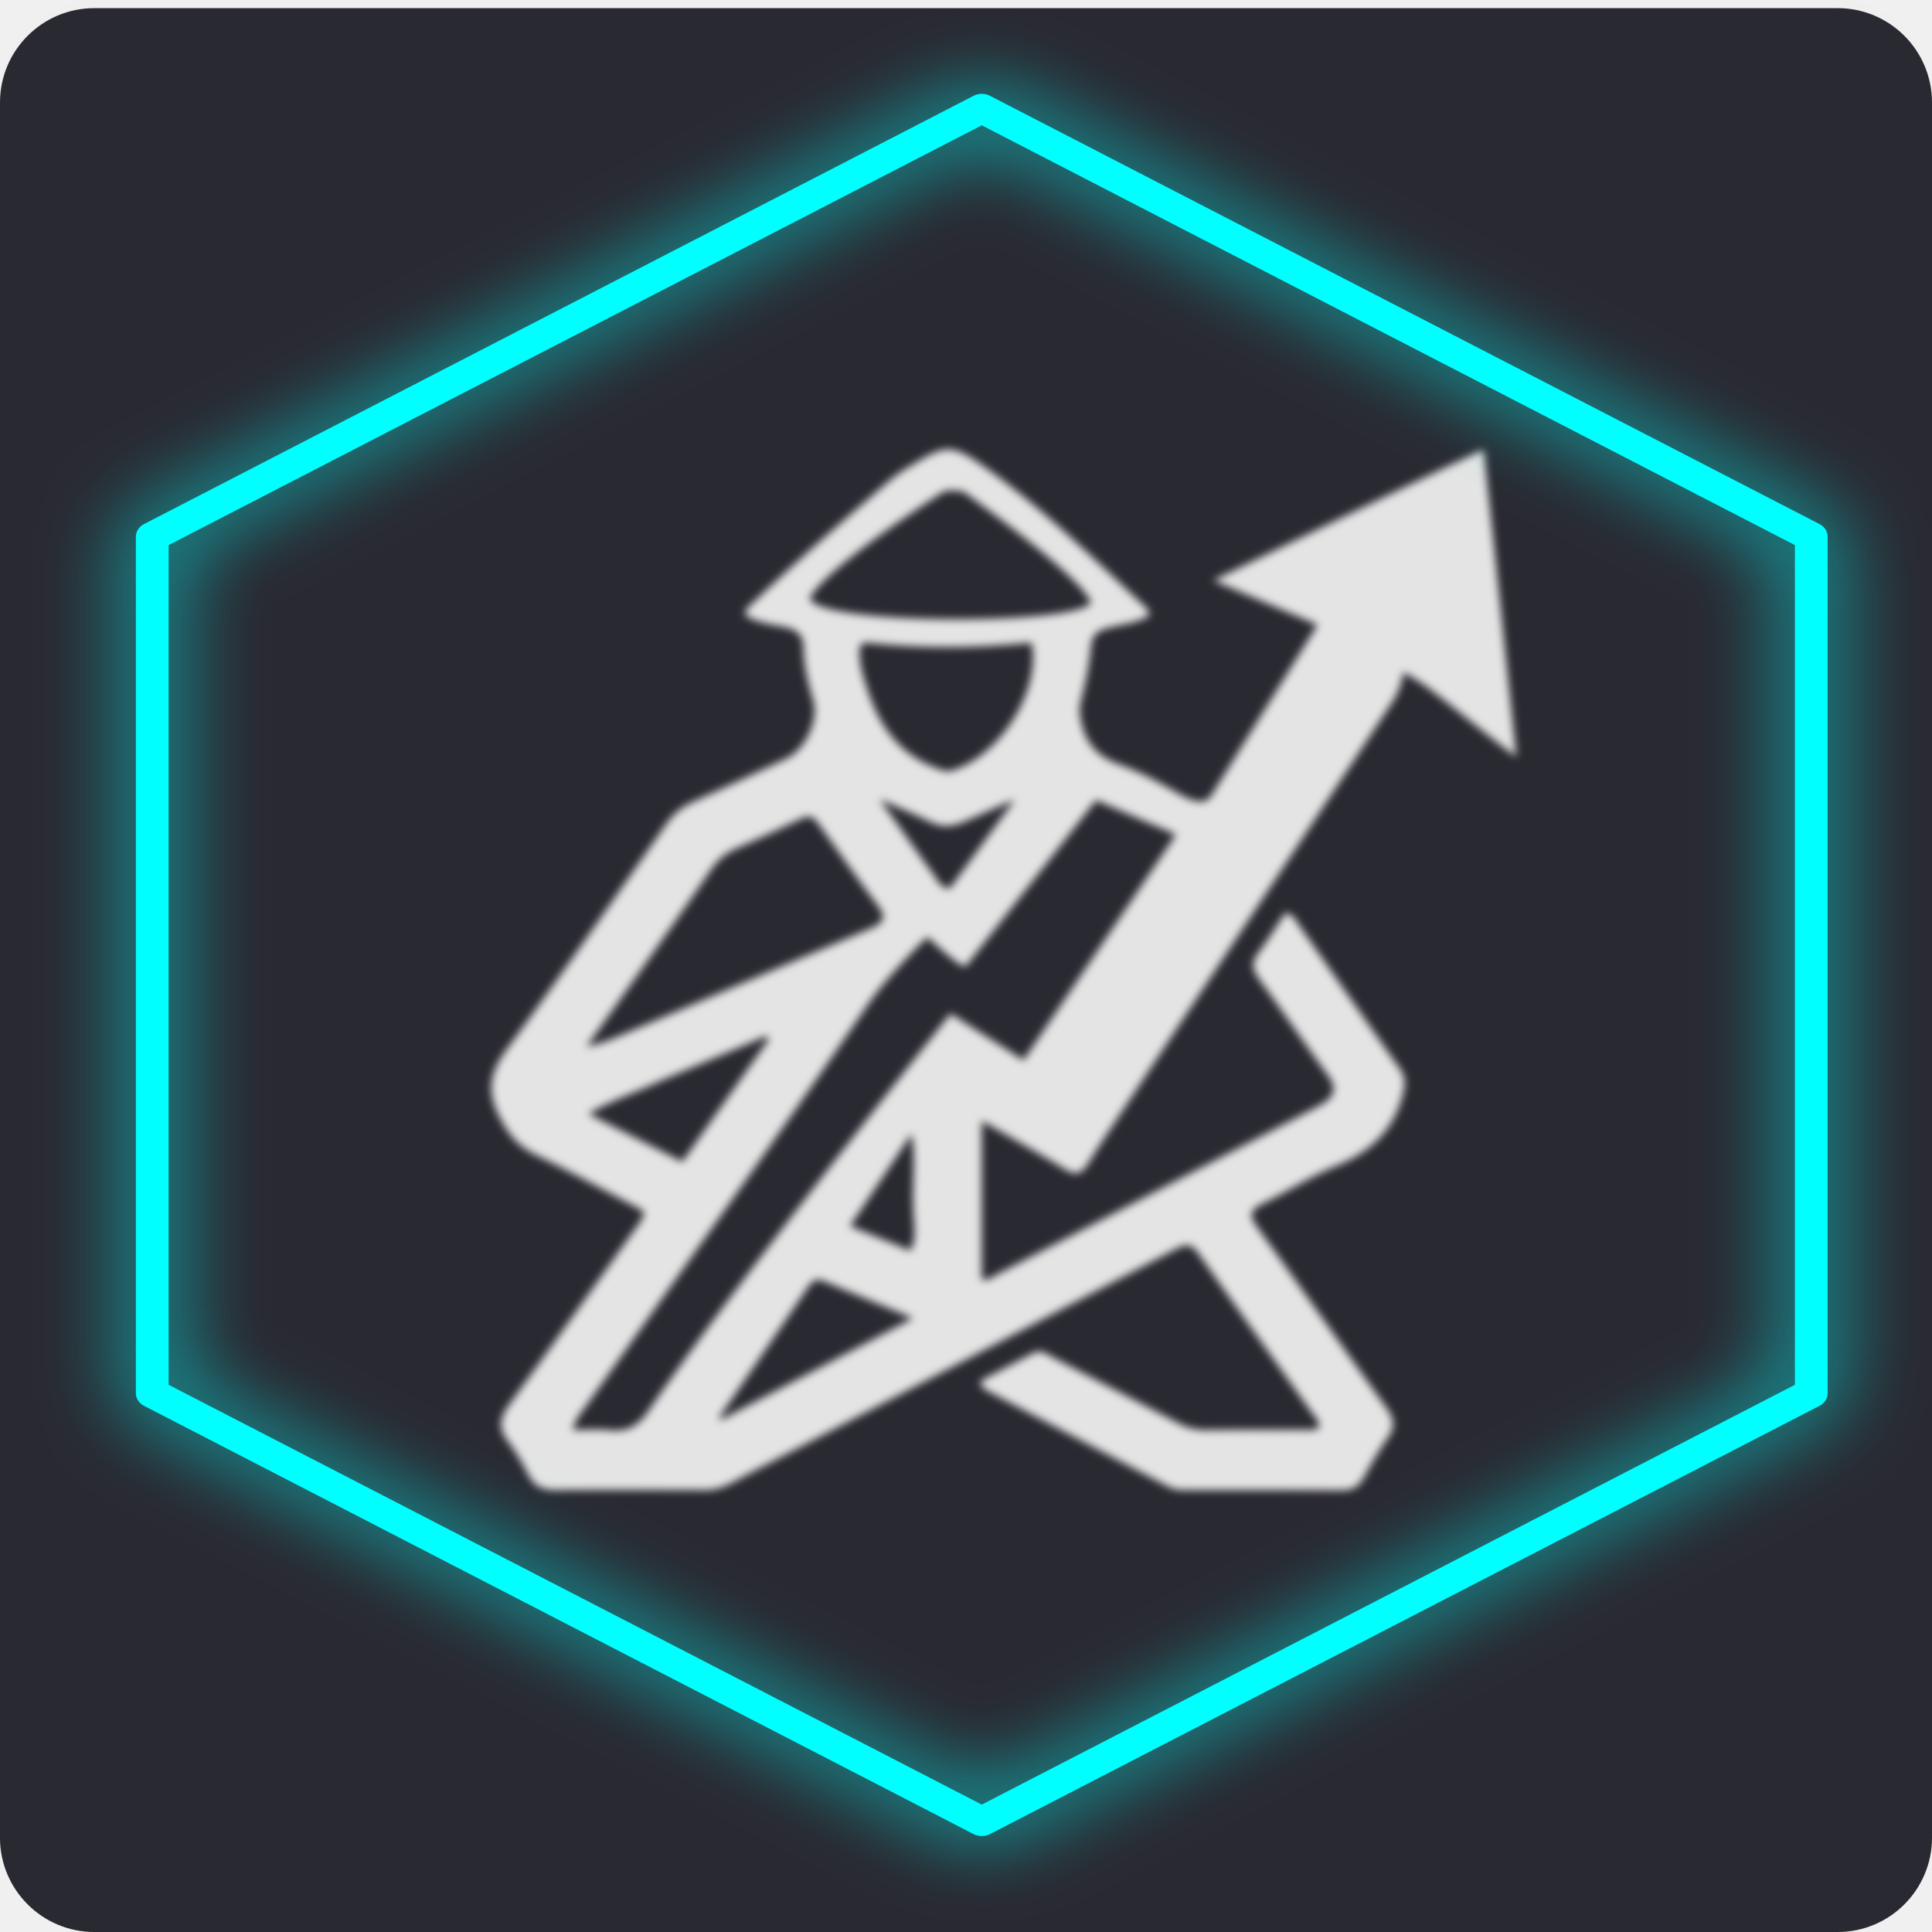
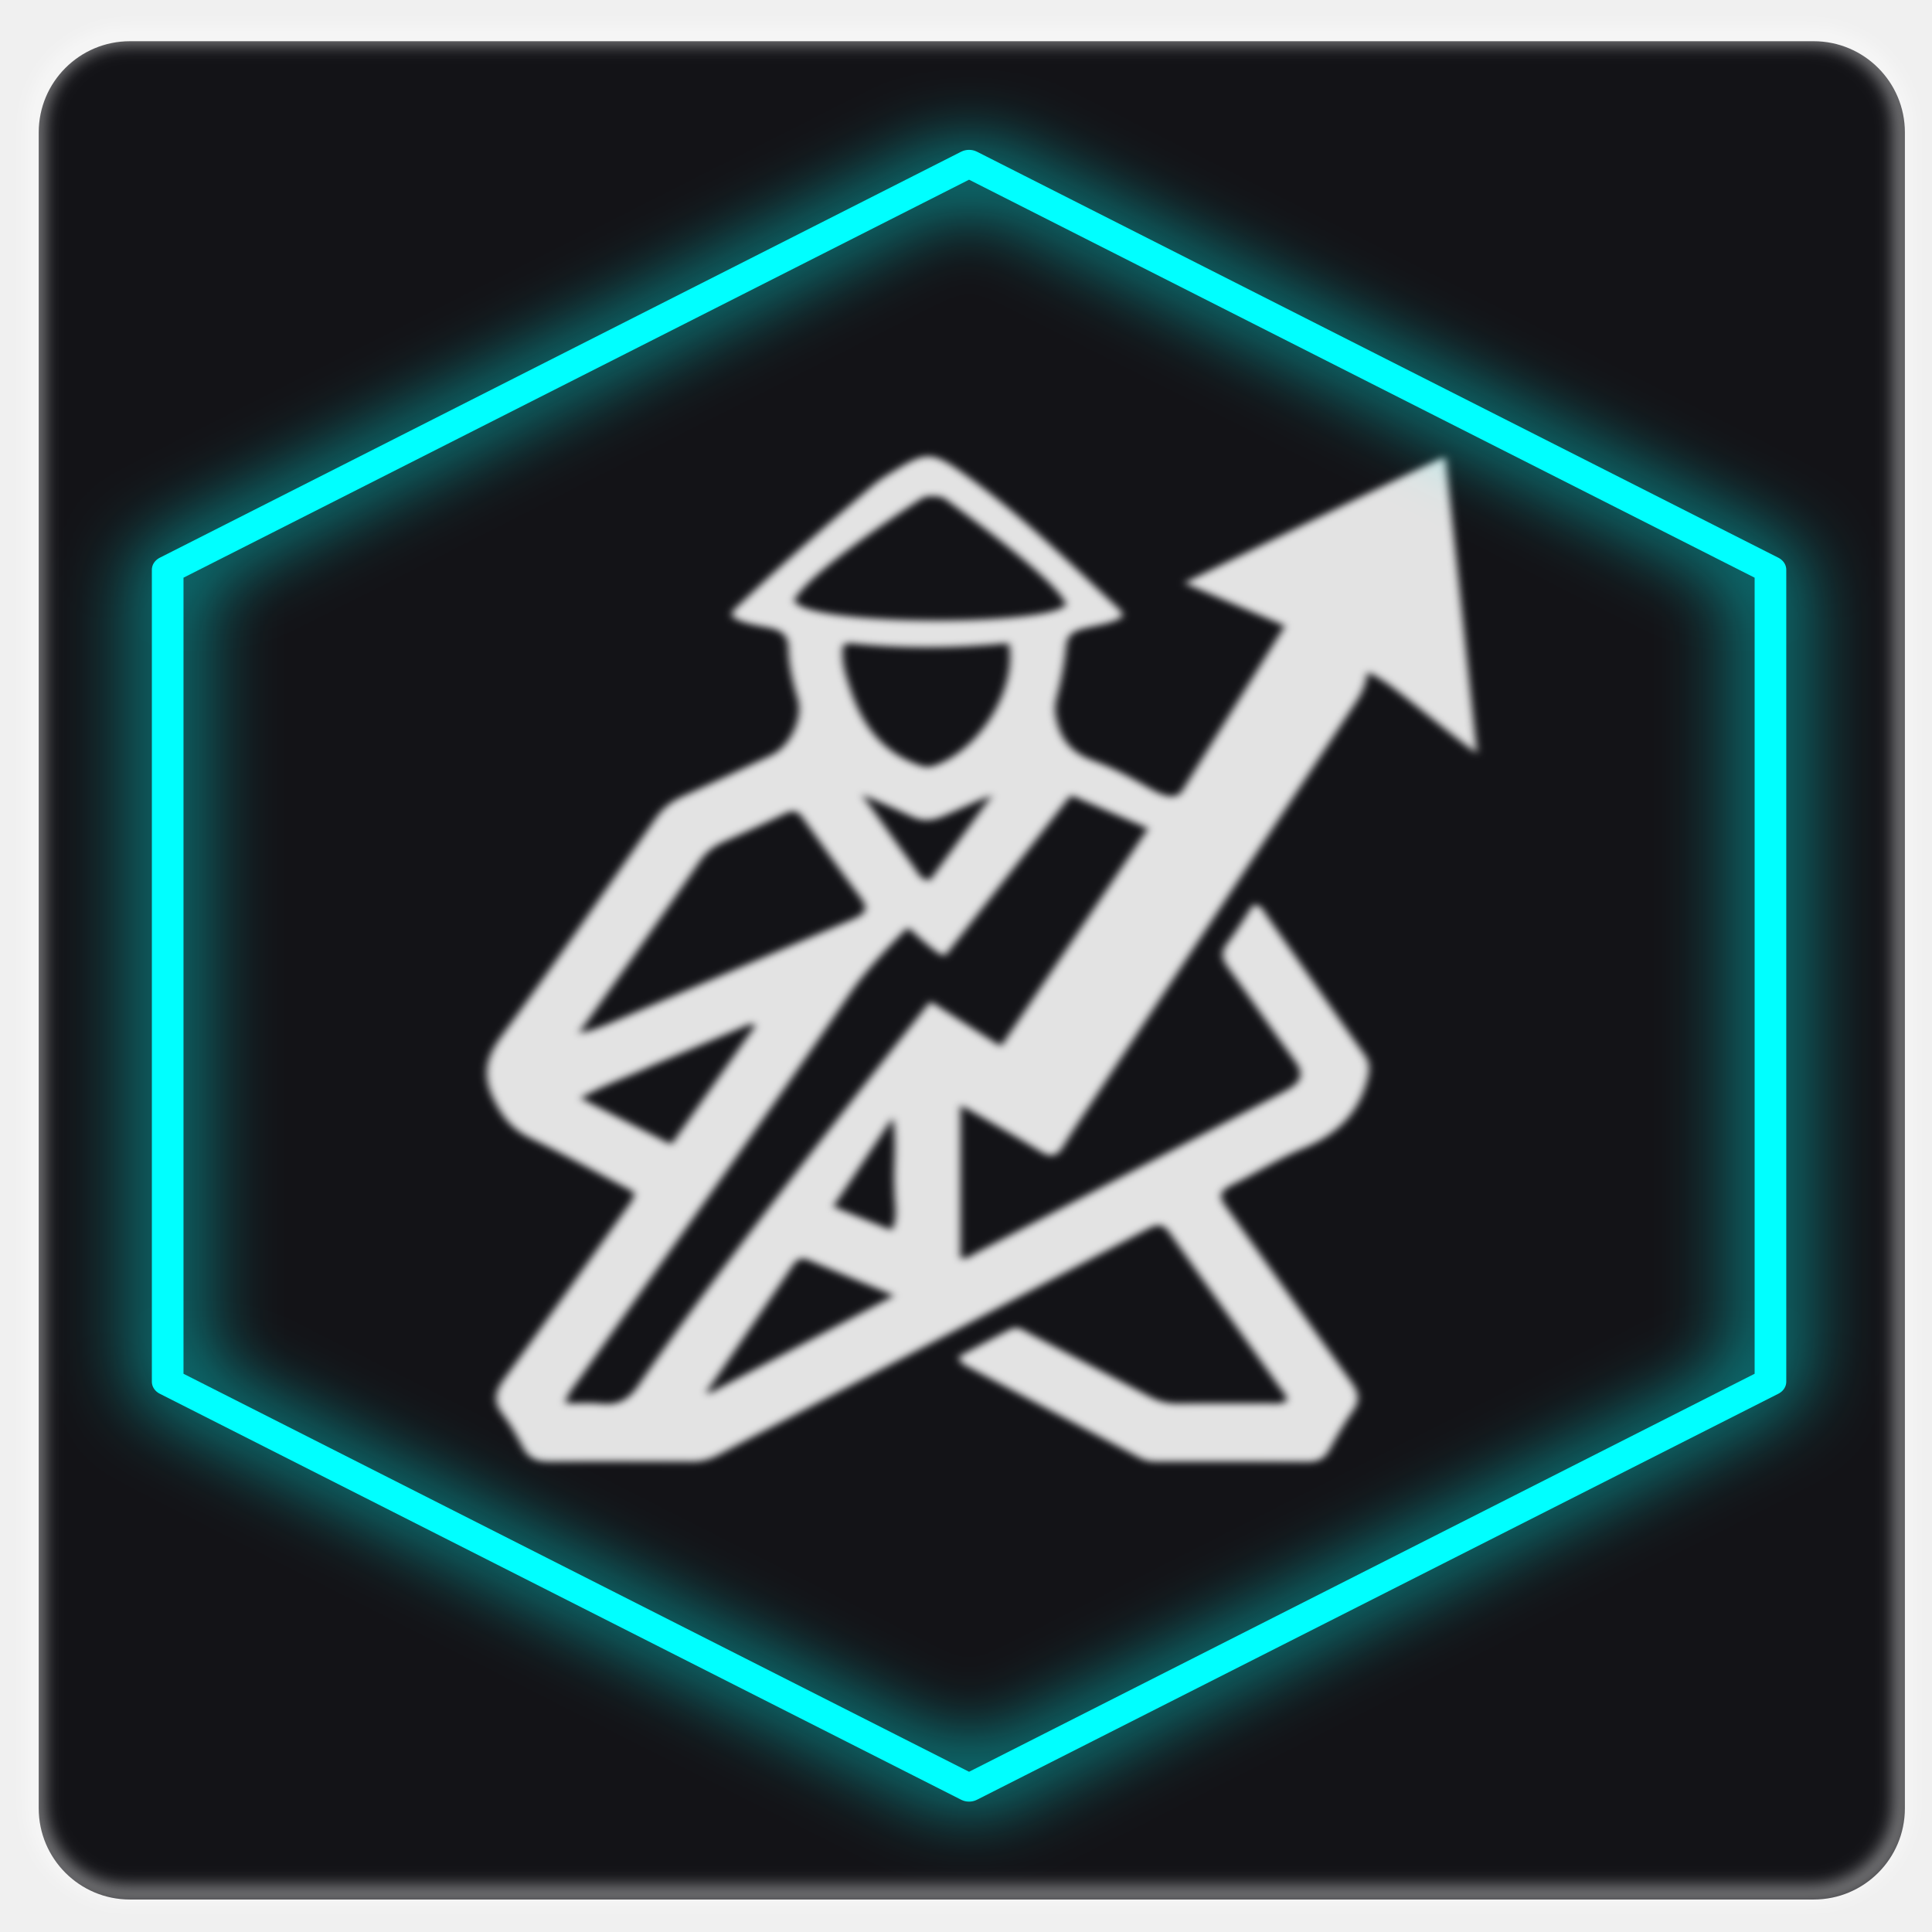
- <svg xmlns="http://www.w3.org/2000/svg" xmlns:xlink="http://www.w3.org/1999/xlink" version="1.1" id="Layer_1" x="0px" y="0px" width="652" viewBox="0 0 652 652" enable-background="new 0 0 1024 544" xml:space="preserve" height="652">
+ <svg xmlns="http://www.w3.org/2000/svg" xmlns:xlink="http://www.w3.org/1999/xlink" version="1.1" id="Layer_1" x="0px" y="0px" width="675" viewBox="0 0 675 675" enable-background="new 0 0 1024 544" xml:space="preserve" height="675">
  <defs id="defs2">
    <linearGradient id="linearGradient2">
      <stop style="stop-color:#000000;stop-opacity:1;" offset="0" id="stop2" />
      <stop style="stop-color:#000000;stop-opacity:0;" offset="1" id="stop3" />
    </linearGradient>
    <radialGradient xlink:href="#linearGradient2" id="radialGradient3" cx="607.098" cy="170.614" fx="607.098" fy="170.614" r="172.012" gradientTransform="matrix(1,0,0,1.050876,315.7149,90.27522)" gradientUnits="userSpaceOnUse" />
    <filter style="color-interpolation-filters:sRGB" id="filter3" x="-0.011" y="-0.011" width="1.023" height="1.021">
      <feGaussianBlur stdDeviation="1.374" id="feGaussianBlur3" />
    </filter>
    <filter id="cyanGlow" x="-0.073" y="-0.063" width="1.146" height="1.126">
      <feGaussianBlur in="SourceGraphic" stdDeviation="4" result="blur" id="feGaussianBlur1" />
      <feMerge id="feMerge2">
        <feMergeNode in="blur" id="feMergeNode1" />
        <feMergeNode in="SourceGraphic" id="feMergeNode2" />
      </feMerge>
    </filter>
    <filter id="greenGlow" x="-0.6" y="-0.318" width="2.2" height="1.636">
      <feGaussianBlur in="SourceGraphic" stdDeviation="2.5" result="blur" id="feGaussianBlur2" />
      <feMerge id="feMerge4">
        <feMergeNode in="blur" id="feMergeNode3" />
        <feMergeNode in="SourceGraphic" id="feMergeNode4" />
      </feMerge>
    </filter>
    <filter id="filter6" x="-0.6" y="-0.318" width="2.2" height="1.636">
      <feGaussianBlur in="SourceGraphic" stdDeviation="2.5" result="blur" id="feGaussianBlur3-4" />
      <feMerge id="feMerge6">
        <feMergeNode in="blur" id="feMergeNode5" />
        <feMergeNode in="SourceGraphic" id="feMergeNode6" />
      </feMerge>
    </filter>
    <filter id="redGlow" x="-0.6" y="-0.412" width="2.2" height="1.824">
      <feGaussianBlur in="SourceGraphic" stdDeviation="2.5" result="blur" id="feGaussianBlur4" />
      <feMerge id="feMerge8">
        <feMergeNode in="blur" id="feMergeNode7" />
        <feMergeNode in="SourceGraphic" id="feMergeNode8" />
      </feMerge>
    </filter>
    <filter id="filter10" x="-0.6" y="-0.412" width="2.2" height="1.824">
      <feGaussianBlur in="SourceGraphic" stdDeviation="2.5" result="blur" id="feGaussianBlur8" />
      <feMerge id="feMerge10">
        <feMergeNode in="blur" id="feMergeNode9" />
        <feMergeNode in="SourceGraphic" id="feMergeNode10" />
      </feMerge>
    </filter>
    <filter id="filter12" x="-0.6" y="-0.318" width="2.2" height="1.636">
      <feGaussianBlur in="SourceGraphic" stdDeviation="2.5" result="blur" id="feGaussianBlur10" />
      <feMerge id="feMerge12">
        <feMergeNode in="blur" id="feMergeNode11" />
        <feMergeNode in="SourceGraphic" id="feMergeNode12" />
      </feMerge>
    </filter>
+     <filter style="color-interpolation-filters:sRGB" id="filter1" x="-0.015" y="-0.015" width="1.029" height="1.03">
+       <feGaussianBlur stdDeviation="2.951" id="feGaussianBlur5" />
+     </filter>
  </defs>
-   <rect width="652" height="649.253" fill="#0a0a14" id="rect1-8" x="4.7851563e-06" y="2.747" style="stroke-width:3.291" ry="31.862" />
-   <rect style="opacity:0.25;fill:#ededed;fill-opacity:0.546;stroke-width:1.095;stroke-opacity:0.757" id="rect5" width="652" height="652" x="4.7851563e-06" y="3.027916e-05" ry="31.973" />
-   <path id="path1" style="opacity:0.951;mix-blend-mode:normal;fill:#ededed;fill-opacity:1;stroke:url(#radialGradient3);stroke-width:1.101;filter:url(#filter3)" d="m 628.45,93.322 c -3.564,0.103 -7.198,2.456 -13.865,6.682 -2.022,1.281 -3.937,2.764 -5.713,4.35 -15.493,13.83 -30.937,27.71 -45.65,42.316 -1.111,1.102 -2.736,2.043 -2.1,4.271 3.904,2.404 8.63,2.966 13.094,3.932 4.264,0.922 6.102,3.076 6.154,6.998 0.085,6.346 1.532,12.477 3.264,18.539 1.893,6.627 -2.624,16.851 -9.076,19.982 -10.354,5.025 -20.676,10.113 -31.117,14.967 -3.863,1.796 -6.68,4.321 -9.006,7.762 -17.632,26.085 -35.049,52.317 -53.299,78 -5.451,7.671 -6.767,14.032 -2.742,22.615 2.922,6.232 6.252,10.777 12.711,13.973 12.261,6.067 24.079,12.958 35.934,19.428 -0.114,2.366 -1.351,3.788 -2.361,5.256 -14.144,20.545 -28.233,41.125 -42.566,61.547 -3.045,4.339 -4.108,8.023 -0.68,12.645 2.808,3.785 5.073,7.987 7.189,12.186 1.915,3.797 4.839,4.924 9.01,4.893 15.907,-0.122 31.816,-0.03 48.248,-0.018 4.203,0.263 7.469,-0.772 10.645,-2.555 7.268,-4.08 14.648,-7.978 21.971,-11.969 41.982,-22.883 83.974,-45.748 125.914,-68.701 3.13,-1.713 5.256,-2.615 7.77,1.092 12.561,18.529 25.403,36.884 38.064,55.352 1.061,1.548 2.724,2.993 2.418,5.221 -1.966,1.153 -4.072,0.706 -6.066,0.719 -10.48,0.067 -20.963,-0.057 -31.441,0.09 -3.51,0.049 -6.566,-0.762 -9.58,-2.416 -13.971,-7.67 -27.995,-15.252 -42.008,-22.852 -1.925,-1.044 -3.867,-2.723 -6.213,-1.49 -6.145,3.229 -12.183,6.643 -17.859,9.762 0.227,2.293 1.297,2.813 2.24,3.332 20.133,11.077 40.28,22.132 60.426,33.188 1.667,0.915 3.48,1.256 5.391,1.256 17.593,0.002 35.185,-0.037 52.777,0.072 3.427,0.021 5.556,-1.195 7.113,-4.115 2.559,-4.796 5.159,-9.611 8.236,-14.104 2.581,-3.768 2.033,-6.668 -0.469,-10.262 -14.565,-20.922 -28.826,-42.039 -43.406,-62.951 -2.677,-3.839 -2.145,-5.722 2.029,-7.826 8.279,-4.173 16.01,-9.462 24.535,-13.043 11.785,-4.951 19.365,-12.559 22.398,-24.697 0.858,-3.432 1.072,-5.987 -1.002,-9.002 -11.45,-16.651 -22.718,-33.418 -34.098,-50.113 -0.964,-1.414 -1.481,-3.382 -4.322,-3.742 -2.921,4.535 -5.747,9.375 -9.049,13.895 -2.333,3.193 -1.951,5.676 0.217,8.758 7.858,11.171 15.379,22.562 23.25,33.725 3.048,4.323 1.98,7.291 -2.25,9.816 -1.43,0.854 -2.893,1.657 -4.359,2.453 -34.698,18.834 -69.392,37.672 -104.111,56.471 -1.546,0.837 -2.956,2.277 -5.121,1.766 v -54.897 c 2.394,1.365 3.979,2.227 5.52,3.154 7.453,4.485 14.979,8.865 22.303,13.537 3.463,2.209 5.508,1.768 7.568,-1.711 3.884,-6.56 8.093,-12.943 12.197,-19.381 29.809,-46.757 59.659,-93.49 89.414,-140.279 6.8,-10.693 0.169,-13.014 9.006,-7.559 5.254,3.244 26.856,22.519 32.932,26.459 L 807.653,93.509 c 0.286,-0.915 -90.271,45.178 -90.271,45.178 l 34.777,15.377 -35.584,59.201 c -2.885,4.799 -10.035,-0.277 -14.705,-3.025 -5.091,-2.996 -10.434,-5.752 -15.984,-7.83 -6.461,-2.419 -10.415,-6.338 -12.227,-12.793 -0.902,-3.215 -1.368,-6.054 -0.527,-9.41 1.527,-6.091 2.754,-12.313 3.303,-18.545 0.352,-4.001 2.06,-5.566 5.828,-6.561 4.581,-1.209 9.481,-1.697 13.4,-4.039 0.433,-1.417 -0.082,-2.201 -0.736,-2.838 -17.086,-16.64 -33.83,-33.743 -53.031,-48.088 -6.387,-4.772 -9.881,-6.918 -13.445,-6.814 z m -1.354,14.696 c 1.201,-0.748 6.284,-0.488 7.15,0.238 1.288,1.13 38.922,28.806 42.19,38.143 -4.822,7.941 -91.207,7.84 -94.008,-1.496 4.989,-10.394 42.543,-35.561 44.667,-36.885 z m 29.53,52.24 c 3.113,16.614 -10.34,38.691 -26.184,44.115 -2.292,0.785 -3.931,-0.001 -5.828,-0.748 -12.973,-5.107 -19.227,-15.396 -23.018,-27.553 -1.231,-3.949 -2.523,-7.907 -2.461,-12.115 0.027,-1.814 -0.356,-3.821 2.607,-3.682 18.897,2.155 36.948,1.785 54.883,-0.018 z m -50.816,54.187 c 6.329,2.914 11.872,5.33 17.277,8.002 3.662,1.81 6.96,1.562 10.66,-0.062 5.618,-2.466 11.058,-5.201 17.188,-7.74 -7.238,10.256 -14.477,20.51 -21.715,30.766 v 0.002 c -3.339,-0.426 -4.033,-2.926 -5.338,-4.781 -5.949,-8.457 -11.756,-17.005 -18.072,-26.186 z m 72.33,0.311 26.713,11.945 -50.945,78.133 -24.393,-16.141 c 0,0 -71.165,92.048 -100.951,137.523 -3.304,5.045 -6.895,7.458 -13.104,6.707 -3.82,-0.462 -7.75,-0.086 -12.246,-0.086 0.852,-3.784 2.98,-6.081 4.652,-8.539 31.418,-46.178 63.311,-92.066 93.988,-138.693 7.067,-10.742 19.926,-23.482 19.926,-23.482 0,0 11.716,11.631 12.891,10.078 z m -96.166,5.738 c 1.191,-0.001 2.148,0.664 3.113,2.068 6.695,9.733 13.397,19.467 20.332,29.043 2.932,4.049 1.364,5.811 -2.662,7.584 -27.507,12.111 -54.948,24.359 -82.412,36.561 -3.866,1.718 -7.738,3.425 -12.484,4.375 6.291,-9.183 12.582,-18.366 18.873,-27.549 7.979,-11.789 15.566,-22.894 22.98,-34.102 2.089,-3.157 4.727,-5.396 8.229,-6.99 7.256,-3.303 14.453,-6.735 21.582,-10.283 0.937,-0.466 1.735,-0.706 2.449,-0.707 z m -14.111,75.979 c 0.31,0.364 0.62,0.728 0.93,1.092 -9.535,13.981 -19.071,27.961 -28.945,42.439 -10.402,-5.513 -20.448,-10.838 -31.383,-16.633 8.128,-4.823 16.474,-7.636 24.262,-11.475 12.229,-5.361 23.683,-10.393 35.137,-15.424 z m 48.641,33.859 c 1.48,9.296 0.092,17.436 0.561,25.5 -0.046,5.42 1.39,9.911 -0.914,14.941 -6.532,-2.751 -12.958,-5.457 -20.234,-8.521 6.783,-10.517 13.311,-20.638 20.588,-31.92 z m -31.377,50.529 c 0.546,-0.024 1.165,0.107 1.891,0.424 9.5,4.152 19.046,8.206 29.92,12.875 -22.185,12.173 -43.188,23.696 -64.191,35.221 -0.22,-0.207 -0.44,-0.414 -0.66,-0.621 9.732,-14.808 19.463,-29.616 29.195,-44.424 1.228,-1.946 2.208,-3.403 3.846,-3.475 z" transform="matrix(1.009736,0,0,0.9745817,-314.8496,60.71845)" />
-   <g filter="url(#cyanGlow)" id="g6" transform="matrix(3.683397,0,0,3.284659,453.3937,316.2672)">
-     <polygon points="-76,-44 0,-88 76,-44 76,44 0,88 -76,44 " fill="none" stroke="#00ffff" stroke-width="3" stroke-linejoin="round" id="polygon6" transform="translate(-33.14227,2.855237)" />
+   <rect width="652" height="649.253" fill="#0a0a14" id="rect1-8" x="13.527" y="14.401" style="fill:#131317;fill-opacity:1;stroke-width:3.291" ry="31.862" />
+   <rect width="652" height="649.253" fill="#0a0a14" id="rect1" x="12.601" y="12.601" style="opacity:0.563;fill:none;fill-opacity:1;stroke:#ffffff;stroke-width:5;stroke-dasharray:none;stroke-opacity:1;filter:url(#filter1)" ry="31.862" />
+   <rect style="opacity:0;fill:none;fill-opacity:0.207;stroke:#f20707;stroke-width:1.937;stroke-dasharray:none;stroke-opacity:1" id="rect5" width="652.056" height="614.096" x="25.12" y="53.622" ry="30.115" />
+   <path id="path1" style="opacity:0.951;mix-blend-mode:normal;fill:#ededed;fill-opacity:1;stroke:url(#radialGradient3);stroke-width:1.101;filter:url(#filter3)" d="m 628.45,93.322 c -3.564,0.103 -7.198,2.456 -13.865,6.682 -2.022,1.281 -3.937,2.764 -5.713,4.35 -15.493,13.83 -30.937,27.71 -45.65,42.316 -1.111,1.102 -2.736,2.043 -2.1,4.271 3.904,2.404 8.63,2.966 13.094,3.932 4.264,0.922 6.102,3.076 6.154,6.998 0.085,6.346 1.532,12.477 3.264,18.539 1.893,6.627 -2.624,16.851 -9.076,19.982 -10.354,5.025 -20.676,10.113 -31.117,14.967 -3.863,1.796 -6.68,4.321 -9.006,7.762 -17.632,26.085 -35.049,52.317 -53.299,78 -5.451,7.671 -6.767,14.032 -2.742,22.615 2.922,6.232 6.252,10.777 12.711,13.973 12.261,6.067 24.079,12.958 35.934,19.428 -0.114,2.366 -1.351,3.788 -2.361,5.256 -14.144,20.545 -28.233,41.125 -42.566,61.547 -3.045,4.339 -4.108,8.023 -0.68,12.645 2.808,3.785 5.073,7.987 7.189,12.186 1.915,3.797 4.839,4.924 9.01,4.893 15.907,-0.122 31.816,-0.03 48.248,-0.018 4.203,0.263 7.469,-0.772 10.645,-2.555 7.268,-4.08 14.648,-7.978 21.971,-11.969 41.982,-22.883 83.974,-45.748 125.914,-68.701 3.13,-1.713 5.256,-2.615 7.77,1.092 12.561,18.529 25.403,36.884 38.064,55.352 1.061,1.548 2.724,2.993 2.418,5.221 -1.966,1.153 -4.072,0.706 -6.066,0.719 -10.48,0.067 -20.963,-0.057 -31.441,0.09 -3.51,0.049 -6.566,-0.762 -9.58,-2.416 -13.971,-7.67 -27.995,-15.252 -42.008,-22.852 -1.925,-1.044 -3.867,-2.723 -6.213,-1.49 -6.145,3.229 -12.183,6.643 -17.859,9.762 0.227,2.293 1.297,2.813 2.24,3.332 20.133,11.077 40.28,22.132 60.426,33.188 1.667,0.915 3.48,1.256 5.391,1.256 17.593,0.002 35.185,-0.037 52.777,0.072 3.427,0.021 5.556,-1.195 7.113,-4.115 2.559,-4.796 5.159,-9.611 8.236,-14.104 2.581,-3.768 2.033,-6.668 -0.469,-10.262 -14.565,-20.922 -28.826,-42.039 -43.406,-62.951 -2.677,-3.839 -2.145,-5.722 2.029,-7.826 8.279,-4.173 16.01,-9.462 24.535,-13.043 11.785,-4.951 19.365,-12.559 22.398,-24.697 0.858,-3.432 1.072,-5.987 -1.002,-9.002 -11.45,-16.651 -22.718,-33.418 -34.098,-50.113 -0.964,-1.414 -1.481,-3.382 -4.322,-3.742 -2.921,4.535 -5.747,9.375 -9.049,13.895 -2.333,3.193 -1.951,5.676 0.217,8.758 7.858,11.171 15.379,22.562 23.25,33.725 3.048,4.323 1.98,7.291 -2.25,9.816 -1.43,0.854 -2.893,1.657 -4.359,2.453 -34.698,18.834 -69.392,37.672 -104.111,56.471 -1.546,0.837 -2.956,2.277 -5.121,1.766 v -54.897 c 2.394,1.365 3.979,2.227 5.52,3.154 7.453,4.485 14.979,8.865 22.303,13.537 3.463,2.209 5.508,1.768 7.568,-1.711 3.884,-6.56 8.093,-12.943 12.197,-19.381 29.809,-46.757 59.659,-93.49 89.414,-140.279 6.8,-10.693 0.169,-13.014 9.006,-7.559 5.254,3.244 26.856,22.519 32.932,26.459 L 807.653,93.509 c 0.286,-0.915 -90.271,45.178 -90.271,45.178 l 34.777,15.377 -35.584,59.201 c -2.885,4.799 -10.035,-0.277 -14.705,-3.025 -5.091,-2.996 -10.434,-5.752 -15.984,-7.83 -6.461,-2.419 -10.415,-6.338 -12.227,-12.793 -0.902,-3.215 -1.368,-6.054 -0.527,-9.41 1.527,-6.091 2.754,-12.313 3.303,-18.545 0.352,-4.001 2.06,-5.566 5.828,-6.561 4.581,-1.209 9.481,-1.697 13.4,-4.039 0.433,-1.417 -0.082,-2.201 -0.736,-2.838 -17.086,-16.64 -33.83,-33.743 -53.031,-48.088 -6.387,-4.772 -9.881,-6.918 -13.445,-6.814 z m -1.354,14.696 c 1.201,-0.748 6.284,-0.488 7.15,0.238 1.288,1.13 38.922,28.806 42.19,38.143 -4.822,7.941 -91.207,7.84 -94.008,-1.496 4.989,-10.394 42.543,-35.561 44.667,-36.885 z m 29.53,52.24 c 3.113,16.614 -10.34,38.691 -26.184,44.115 -2.292,0.785 -3.931,-0.001 -5.828,-0.748 -12.973,-5.107 -19.227,-15.396 -23.018,-27.553 -1.231,-3.949 -2.523,-7.907 -2.461,-12.115 0.027,-1.814 -0.356,-3.821 2.607,-3.682 18.897,2.155 36.948,1.785 54.883,-0.018 z m -50.816,54.187 c 6.329,2.914 11.872,5.33 17.277,8.002 3.662,1.81 6.96,1.562 10.66,-0.062 5.618,-2.466 11.058,-5.201 17.188,-7.74 -7.238,10.256 -14.477,20.51 -21.715,30.766 v 0.002 c -3.339,-0.426 -4.033,-2.926 -5.338,-4.781 -5.949,-8.457 -11.756,-17.005 -18.072,-26.186 z m 72.33,0.311 26.713,11.945 -50.945,78.133 -24.393,-16.141 c 0,0 -71.165,92.048 -100.951,137.523 -3.304,5.045 -6.895,7.458 -13.104,6.707 -3.82,-0.462 -7.75,-0.086 -12.246,-0.086 0.852,-3.784 2.98,-6.081 4.652,-8.539 31.418,-46.178 63.311,-92.066 93.988,-138.693 7.067,-10.742 19.926,-23.482 19.926,-23.482 0,0 11.716,11.631 12.891,10.078 z m -96.166,5.738 c 1.191,-0.001 2.148,0.664 3.113,2.068 6.695,9.733 13.397,19.467 20.332,29.043 2.932,4.049 1.364,5.811 -2.662,7.584 -27.507,12.111 -54.948,24.359 -82.412,36.561 -3.866,1.718 -7.738,3.425 -12.484,4.375 6.291,-9.183 12.582,-18.366 18.873,-27.549 7.979,-11.789 15.566,-22.894 22.98,-34.102 2.089,-3.157 4.727,-5.396 8.229,-6.99 7.256,-3.303 14.453,-6.735 21.582,-10.283 0.937,-0.466 1.735,-0.706 2.449,-0.707 z m -14.111,75.979 c 0.31,0.364 0.62,0.728 0.93,1.092 -9.535,13.981 -19.071,27.961 -28.945,42.439 -10.402,-5.513 -20.448,-10.838 -31.383,-16.633 8.128,-4.823 16.474,-7.636 24.262,-11.475 12.229,-5.361 23.683,-10.393 35.137,-15.424 z m 48.641,33.859 c 1.48,9.296 0.092,17.436 0.561,25.5 -0.046,5.42 1.39,9.911 -0.914,14.941 -6.532,-2.751 -12.958,-5.457 -20.234,-8.521 6.783,-10.517 13.311,-20.638 20.588,-31.92 z m -31.377,50.529 c 0.546,-0.024 1.165,0.107 1.891,0.424 9.5,4.152 19.046,8.206 29.92,12.875 -22.185,12.173 -43.188,23.696 -64.191,35.221 -0.22,-0.207 -0.44,-0.414 -0.66,-0.621 9.732,-14.808 19.463,-29.616 29.195,-44.424 1.228,-1.946 2.208,-3.403 3.846,-3.475 z" transform="matrix(1.009736,0,0,0.9745817,-310.5784,68.51601)" />
+   <g filter="url(#cyanGlow)" id="g6" transform="matrix(3.684028,0,0,3.223927,460.6681,331.694)">
+     <polygon points="76,44 0,88 -76,44 -76,-44 0,-88 76,-44 " fill="none" stroke="#00ffff" stroke-width="3" stroke-linejoin="round" id="polygon6" transform="translate(-33.14227,2.855237)" />
  </g>
</svg>
